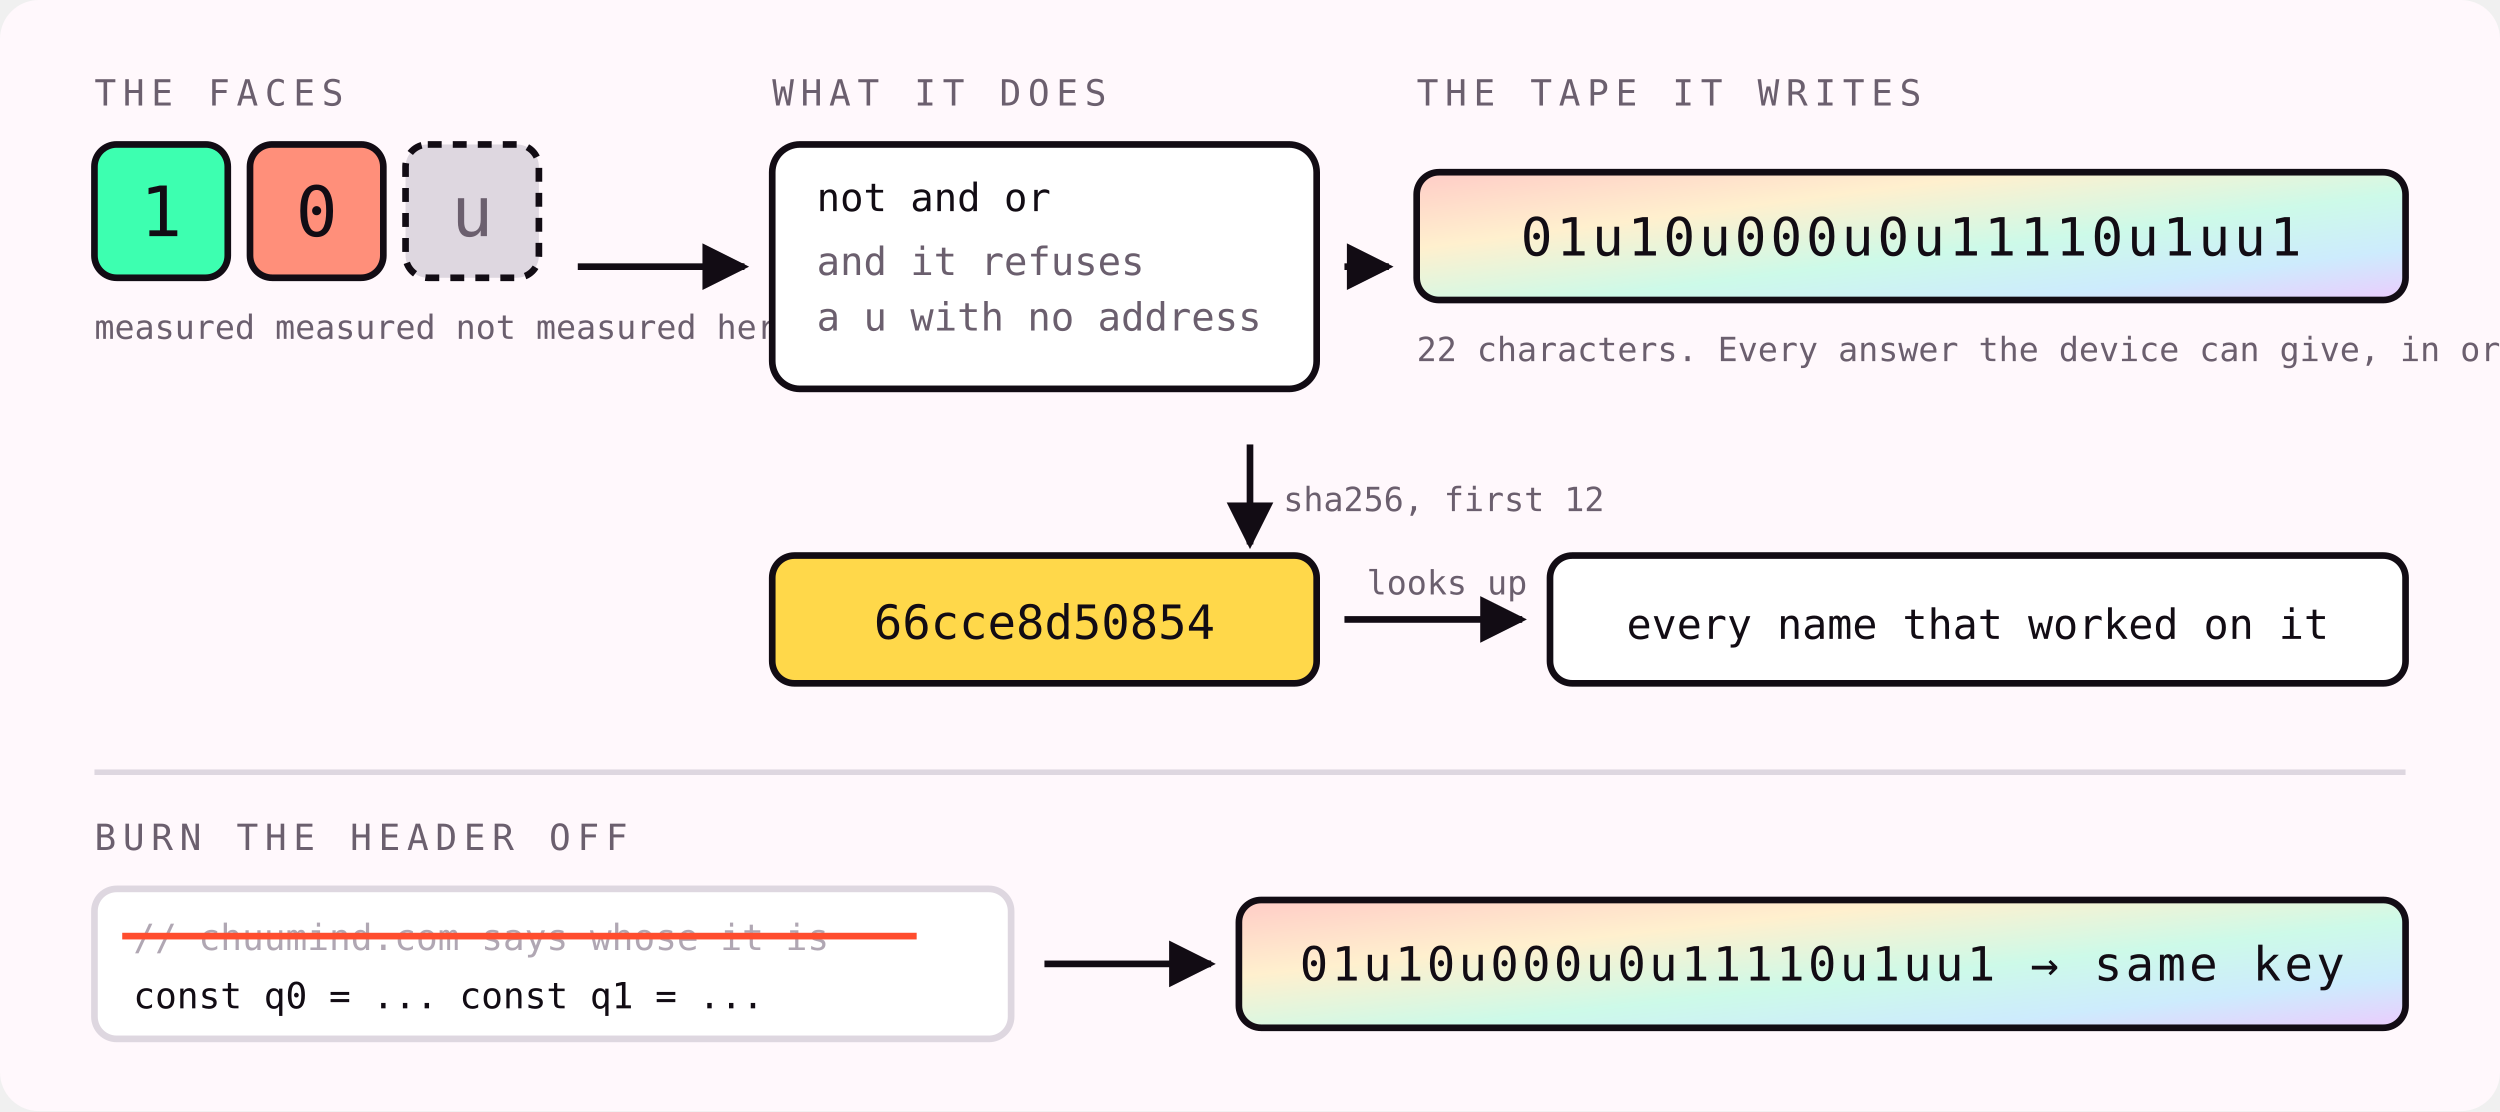
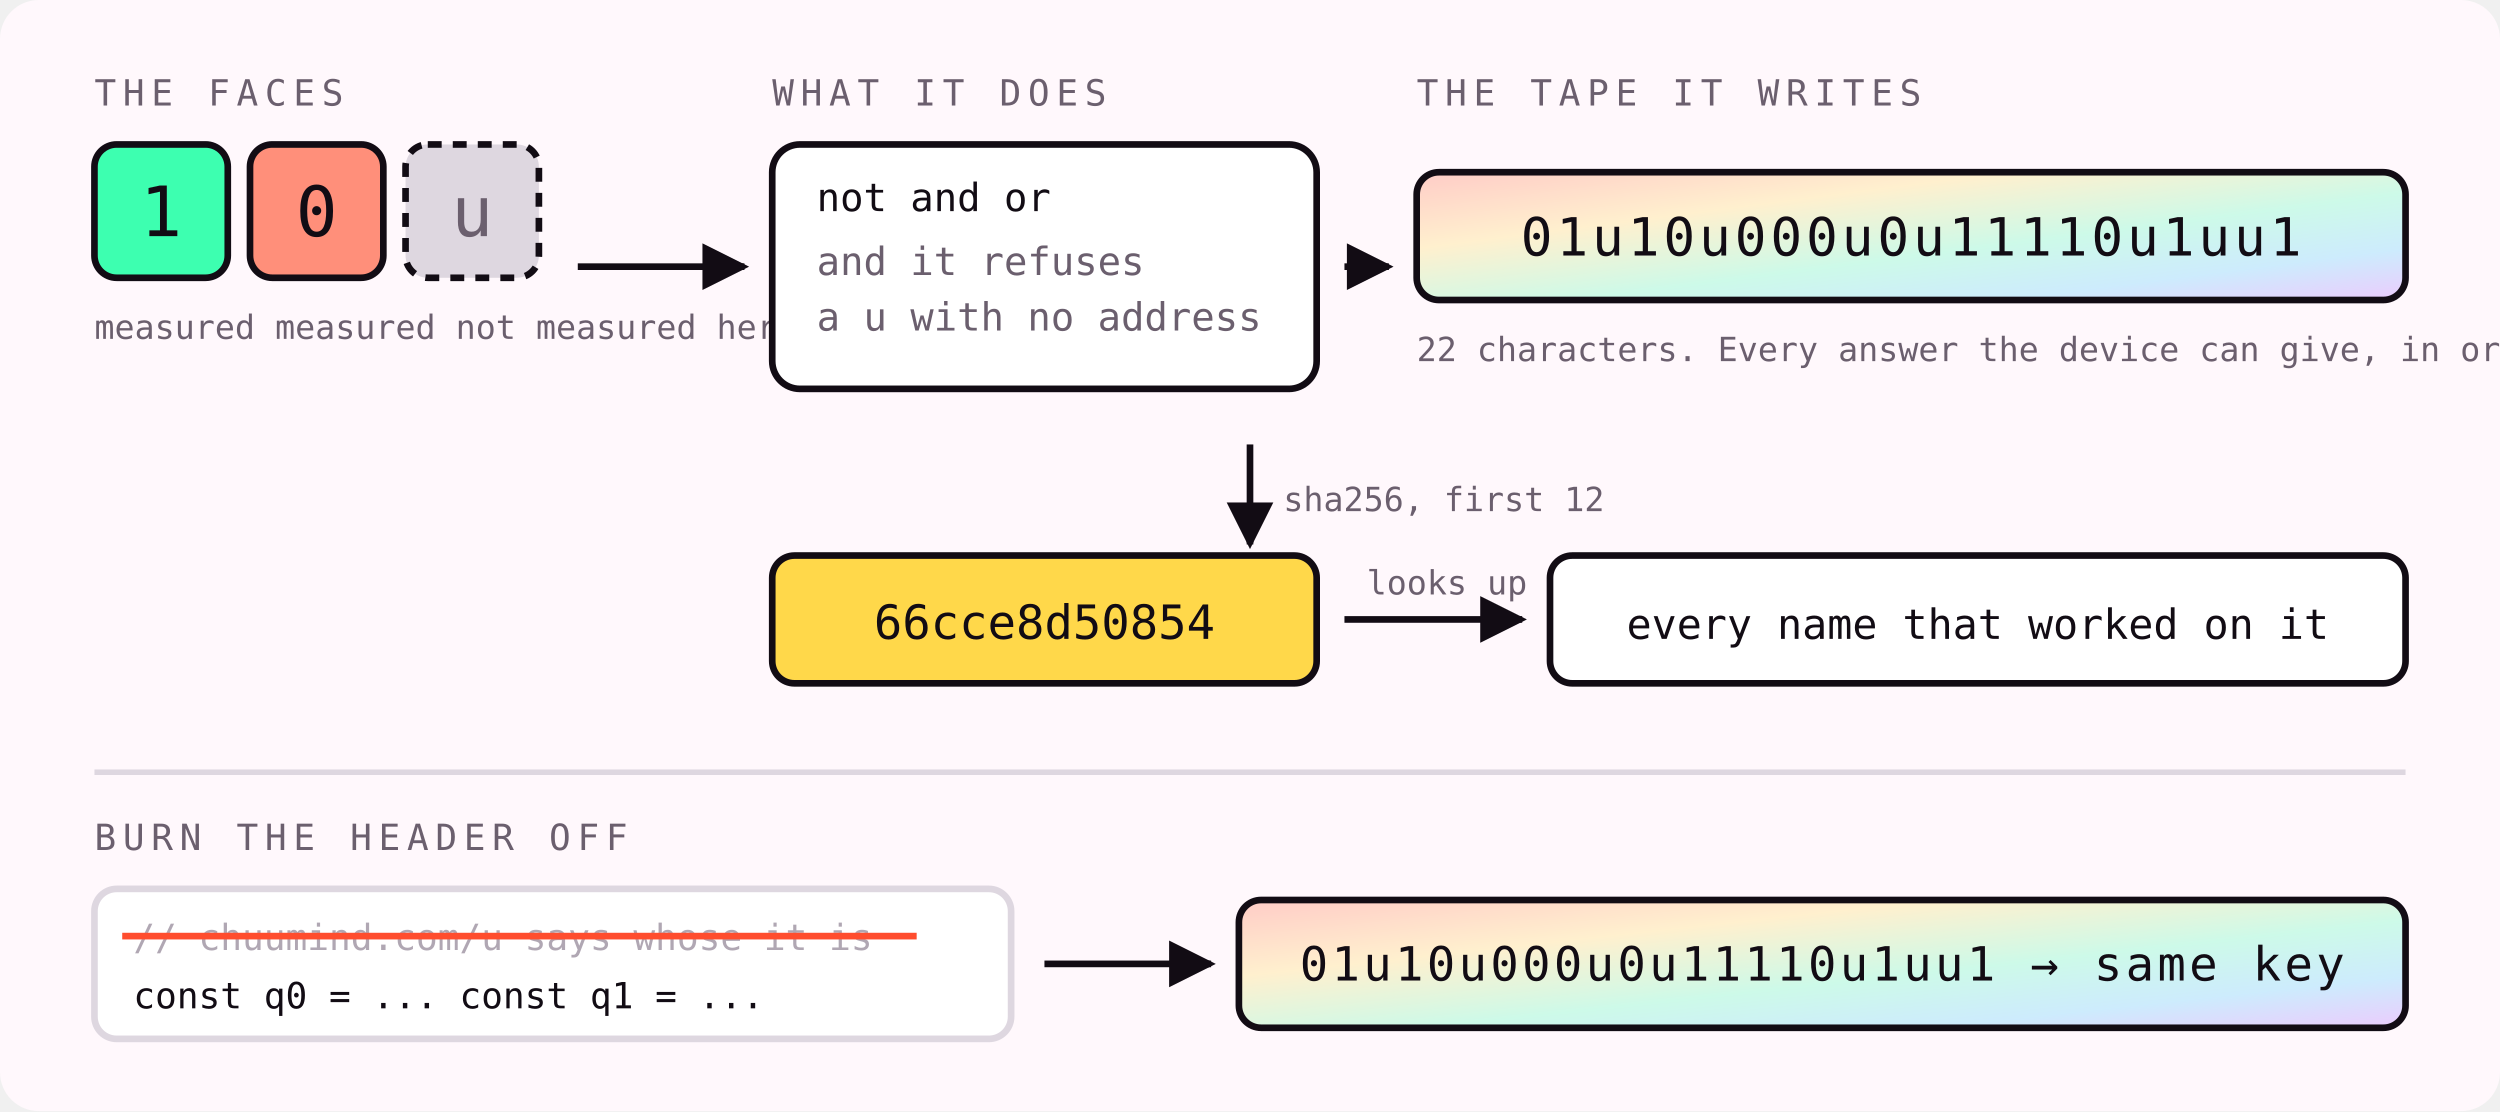
<svg xmlns="http://www.w3.org/2000/svg" viewBox="0 0 900 400" width="900" height="400" role="img" aria-label="How the fingerprint grows back. Three faces, 1, 0 and a greyed u, feed the four functions not, and, or and the refusal of a bare u. Running them writes a 22 character tape, 01u10u000u0u11110u1uu1. Hashing the tape gives the key 66cce8d50854, and the key looks up the list of names. Below, a copy with its header burned off and its functions renamed to q0 and q1 still writes the same tape, so the same key still finds the same names.">
  <defs>
    <marker id="a" viewBox="0 0 10 10" refX="9" refY="5" markerWidth="7" markerHeight="7" orient="auto-start-reverse">
      <path d="M0 0 10 5 0 10z" fill="#120c14" />
    </marker>
    <linearGradient id="roof" x1="0" y1="0" x2="1" y2="1">
      <stop offset="0" stop-color="#ff4d2e" />
      <stop offset=".3" stop-color="#ffd84a" />
      <stop offset=".58" stop-color="#3dffb0" />
      <stop offset=".8" stop-color="#3ec6ff" />
      <stop offset="1" stop-color="#b44cff" />
    </linearGradient>
  </defs>
  <rect width="900" height="400" rx="14" fill="#fff8fc" />
  <g font-family="ui-monospace,SFMono-Regular,Consolas,monospace" fill="#120c14">
    <text x="34" y="38" font-size="13" letter-spacing="2.4" fill="#6b5f6e">THE FACES</text>
    <g stroke="#120c14" stroke-width="2.4">
      <rect x="34" y="52" width="48" height="48" rx="8" fill="#3dffb0" />
      <rect x="90" y="52" width="48" height="48" rx="8" fill="#ff8f7a" />
      <rect x="146" y="52" width="48" height="48" rx="8" fill="#ded7e0" stroke-dasharray="5 4" />
    </g>
    <g font-size="25" text-anchor="middle">
      <text x="58" y="85">1</text>
      <text x="114" y="85">0</text>
      <text x="170" y="85" fill="#6b5f6e">u</text>
    </g>
    <text x="34" y="122" font-size="12" fill="#6b5f6e">measured   measured   not measured here</text>
    <text x="278" y="38" font-size="13" letter-spacing="2.4" fill="#6b5f6e">WHAT IT DOES</text>
    <rect x="278" y="52" width="196" height="88" rx="10" fill="#fff" stroke="#120c14" stroke-width="2.4" />
    <g font-size="14">
      <text x="294" y="76">not   and   or</text>
      <text x="294" y="99" fill="#6b5f6e">and it refuses</text>
      <text x="294" y="119" fill="#6b5f6e">a u with no address</text>
    </g>
    <line x1="208" y1="96" x2="268" y2="96" stroke="#120c14" stroke-width="2.4" marker-end="url(#a)" />
    <text x="510" y="38" font-size="13" letter-spacing="2.4" fill="#6b5f6e">THE TAPE IT WRITES</text>
    <rect x="510" y="62" width="356" height="46" rx="8" fill="url(#roof)" opacity=".26" />
    <rect x="510" y="62" width="356" height="46" rx="8" fill="none" stroke="#120c14" stroke-width="2.4" />
    <text x="688" y="92" font-size="19" text-anchor="middle" letter-spacing="1.4">01u10u000u0u11110u1uu1</text>
    <text x="510" y="130" font-size="12" fill="#6b5f6e">22 characters. Every answer the device can give, in order.</text>
    <line x1="484" y1="96" x2="500" y2="96" stroke="#120c14" stroke-width="2.4" marker-end="url(#a)" />
    <line x1="450" y1="160" x2="450" y2="196" stroke="#120c14" stroke-width="2.4" marker-end="url(#a)" />
    <text x="462" y="184" font-size="12" fill="#6b5f6e">sha256, first 12</text>
    <rect x="278" y="200" width="196" height="46" rx="8" fill="#ffd84a" stroke="#120c14" stroke-width="2.4" />
    <text x="376" y="230" font-size="17" text-anchor="middle">66cce8d50854</text>
    <line x1="484" y1="223" x2="548" y2="223" stroke="#120c14" stroke-width="2.4" marker-end="url(#a)" />
    <text x="492" y="214" font-size="12" fill="#6b5f6e">looks up</text>
    <rect x="558" y="200" width="308" height="46" rx="8" fill="#fff" stroke="#120c14" stroke-width="2.4" />
    <text x="712" y="230" font-size="15" text-anchor="middle">every name that worked on it</text>
    <line x1="34" y1="278" x2="866" y2="278" stroke="#ded7e0" stroke-width="2" />
    <text x="34" y="306" font-size="13" letter-spacing="2.4" fill="#6b5f6e">BURN THE HEADER OFF</text>
    <rect x="34" y="320" width="330" height="54" rx="8" fill="#fff" stroke="#ded7e0" stroke-width="2.4" />
-     <text x="48" y="342" font-size="13" fill="#b0a7b3">// chuumind.com says whose it is</text>
+     <text x="48" y="342" font-size="13" fill="#b0a7b3">// chuumind.com/u says whose it is</text>
    <line x1="44" y1="337" x2="330" y2="337" stroke="#ff4d2e" stroke-width="2.4" />
    <text x="48" y="363" font-size="13">const q0 = ... const q1 = ...</text>
    <line x1="376" y1="347" x2="436" y2="347" stroke="#120c14" stroke-width="2.4" marker-end="url(#a)" />
    <rect x="446" y="324" width="420" height="46" rx="8" fill="url(#roof)" opacity=".26" />
    <rect x="446" y="324" width="420" height="46" rx="8" fill="none" stroke="#120c14" stroke-width="2.4" />
    <text x="656" y="353" font-size="17" text-anchor="middle" letter-spacing="1.2">01u10u000u0u11110u1uu1 → same key</text>
  </g>
</svg>
